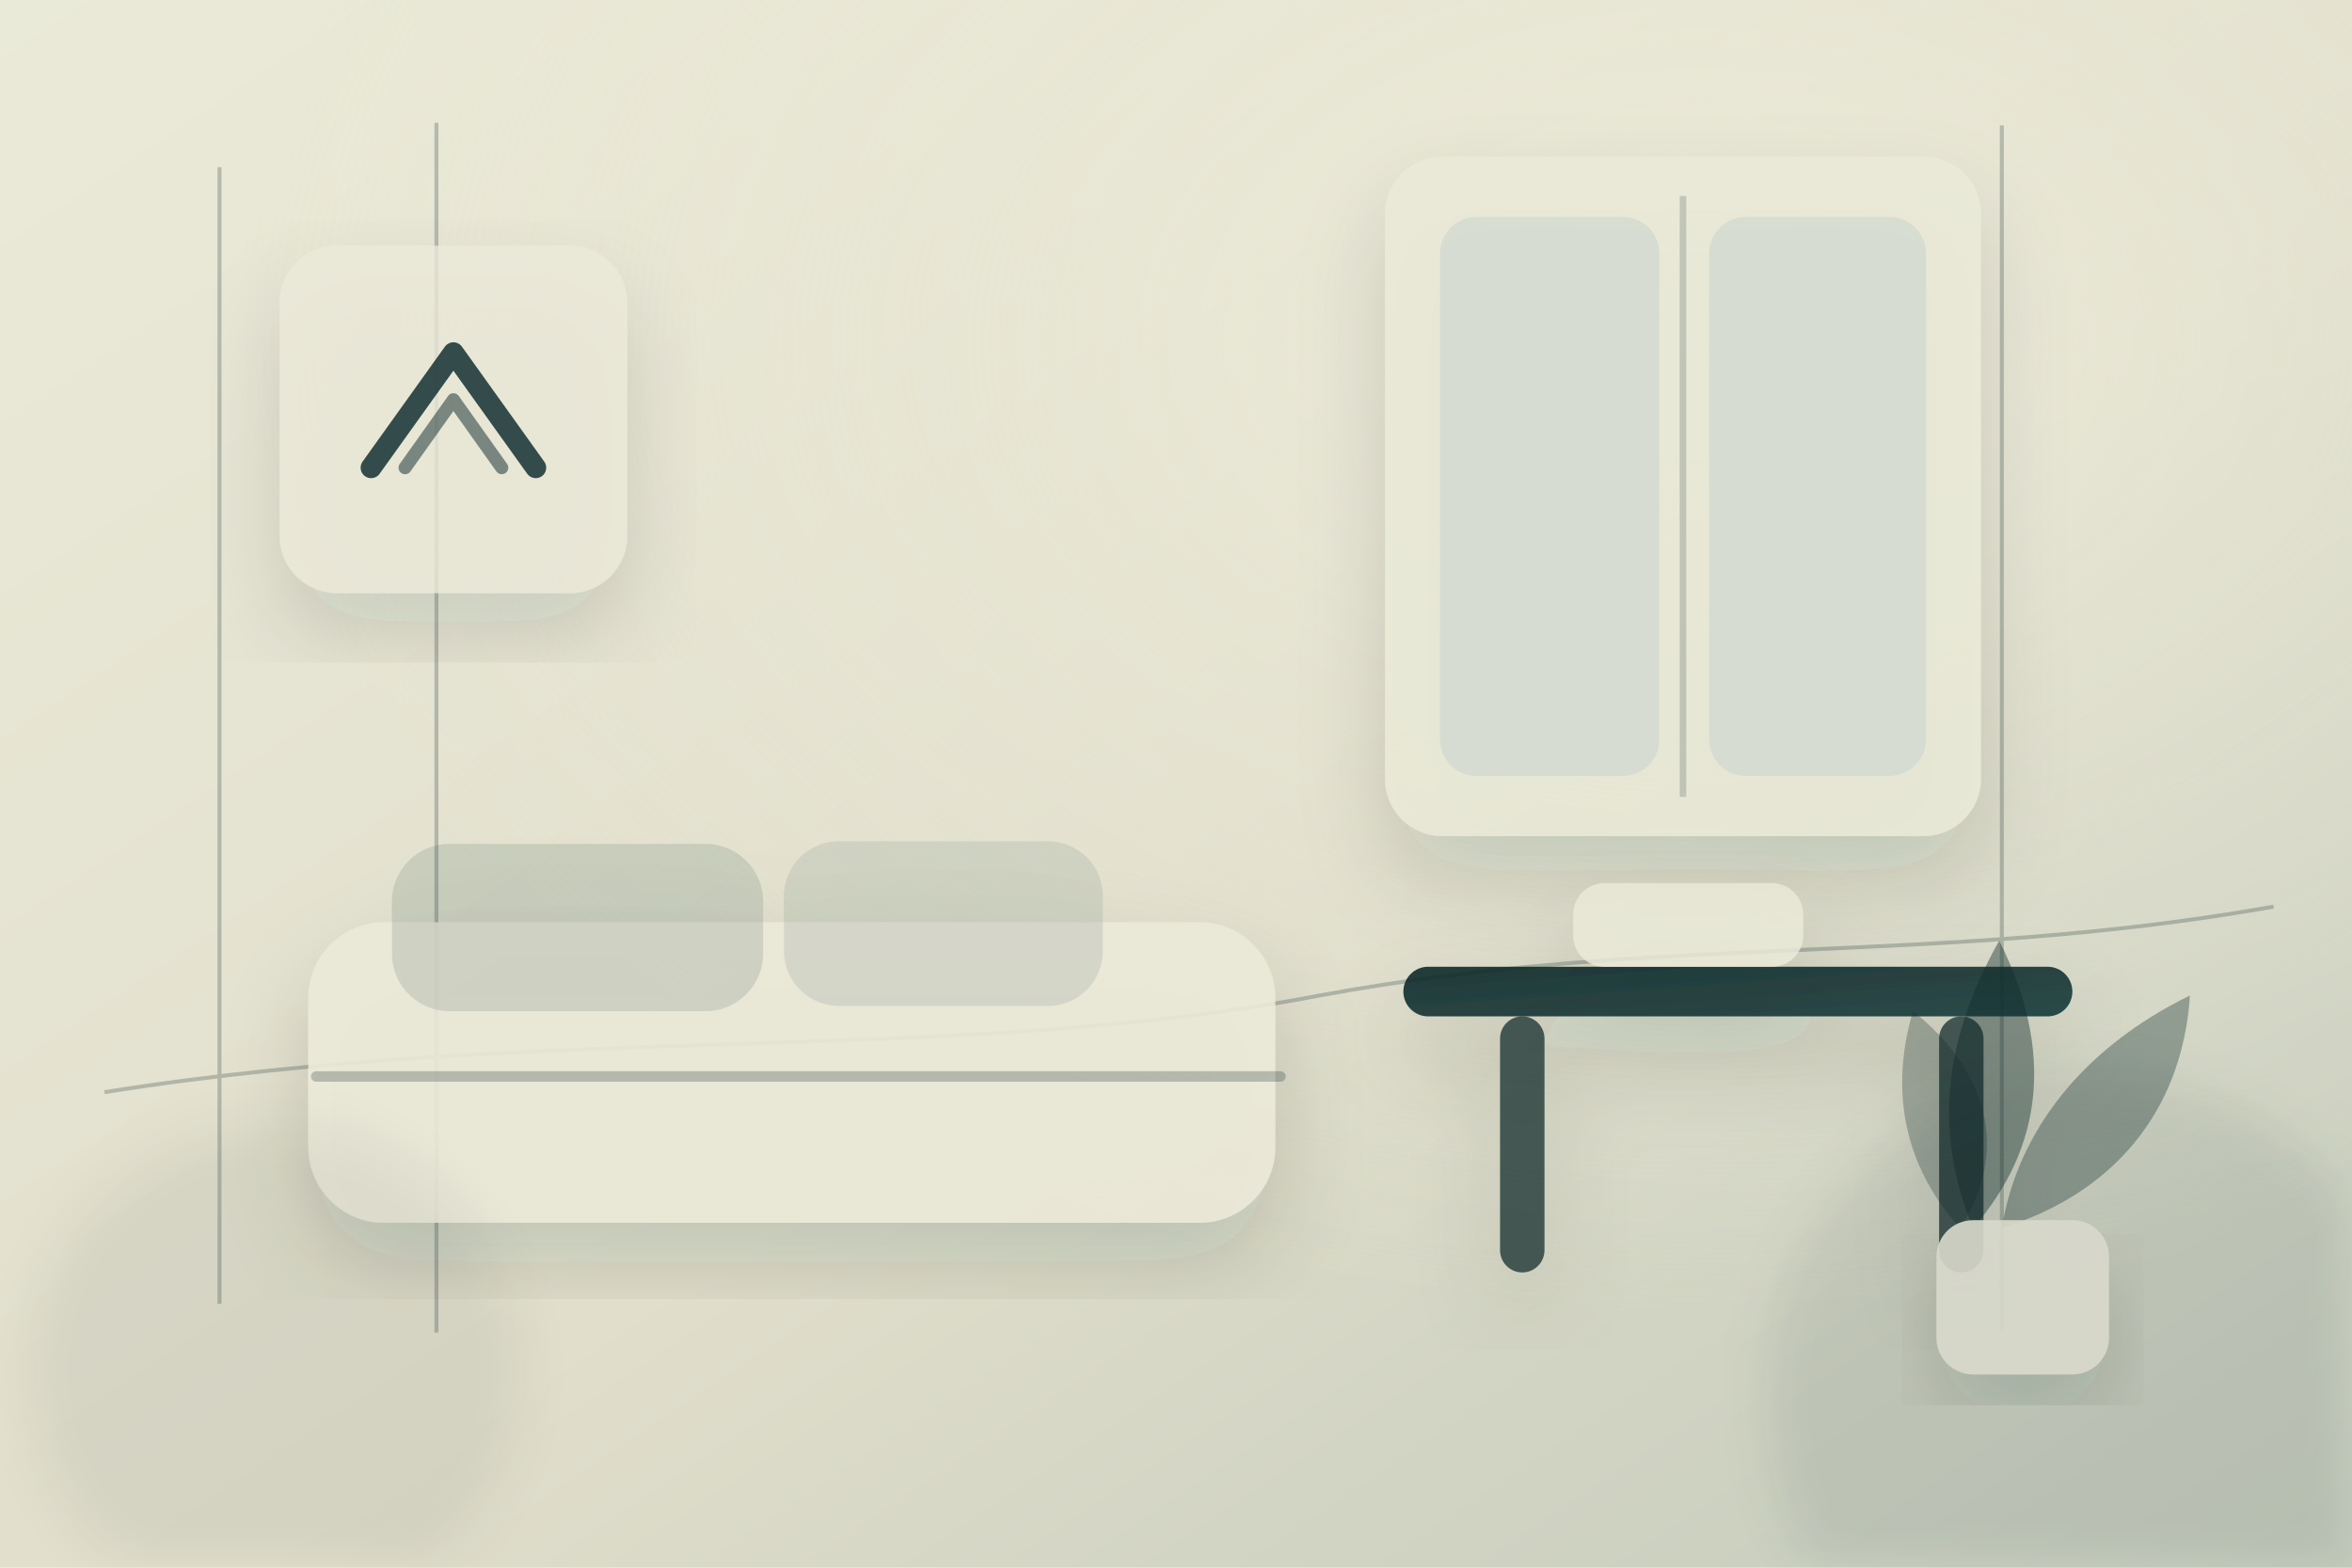
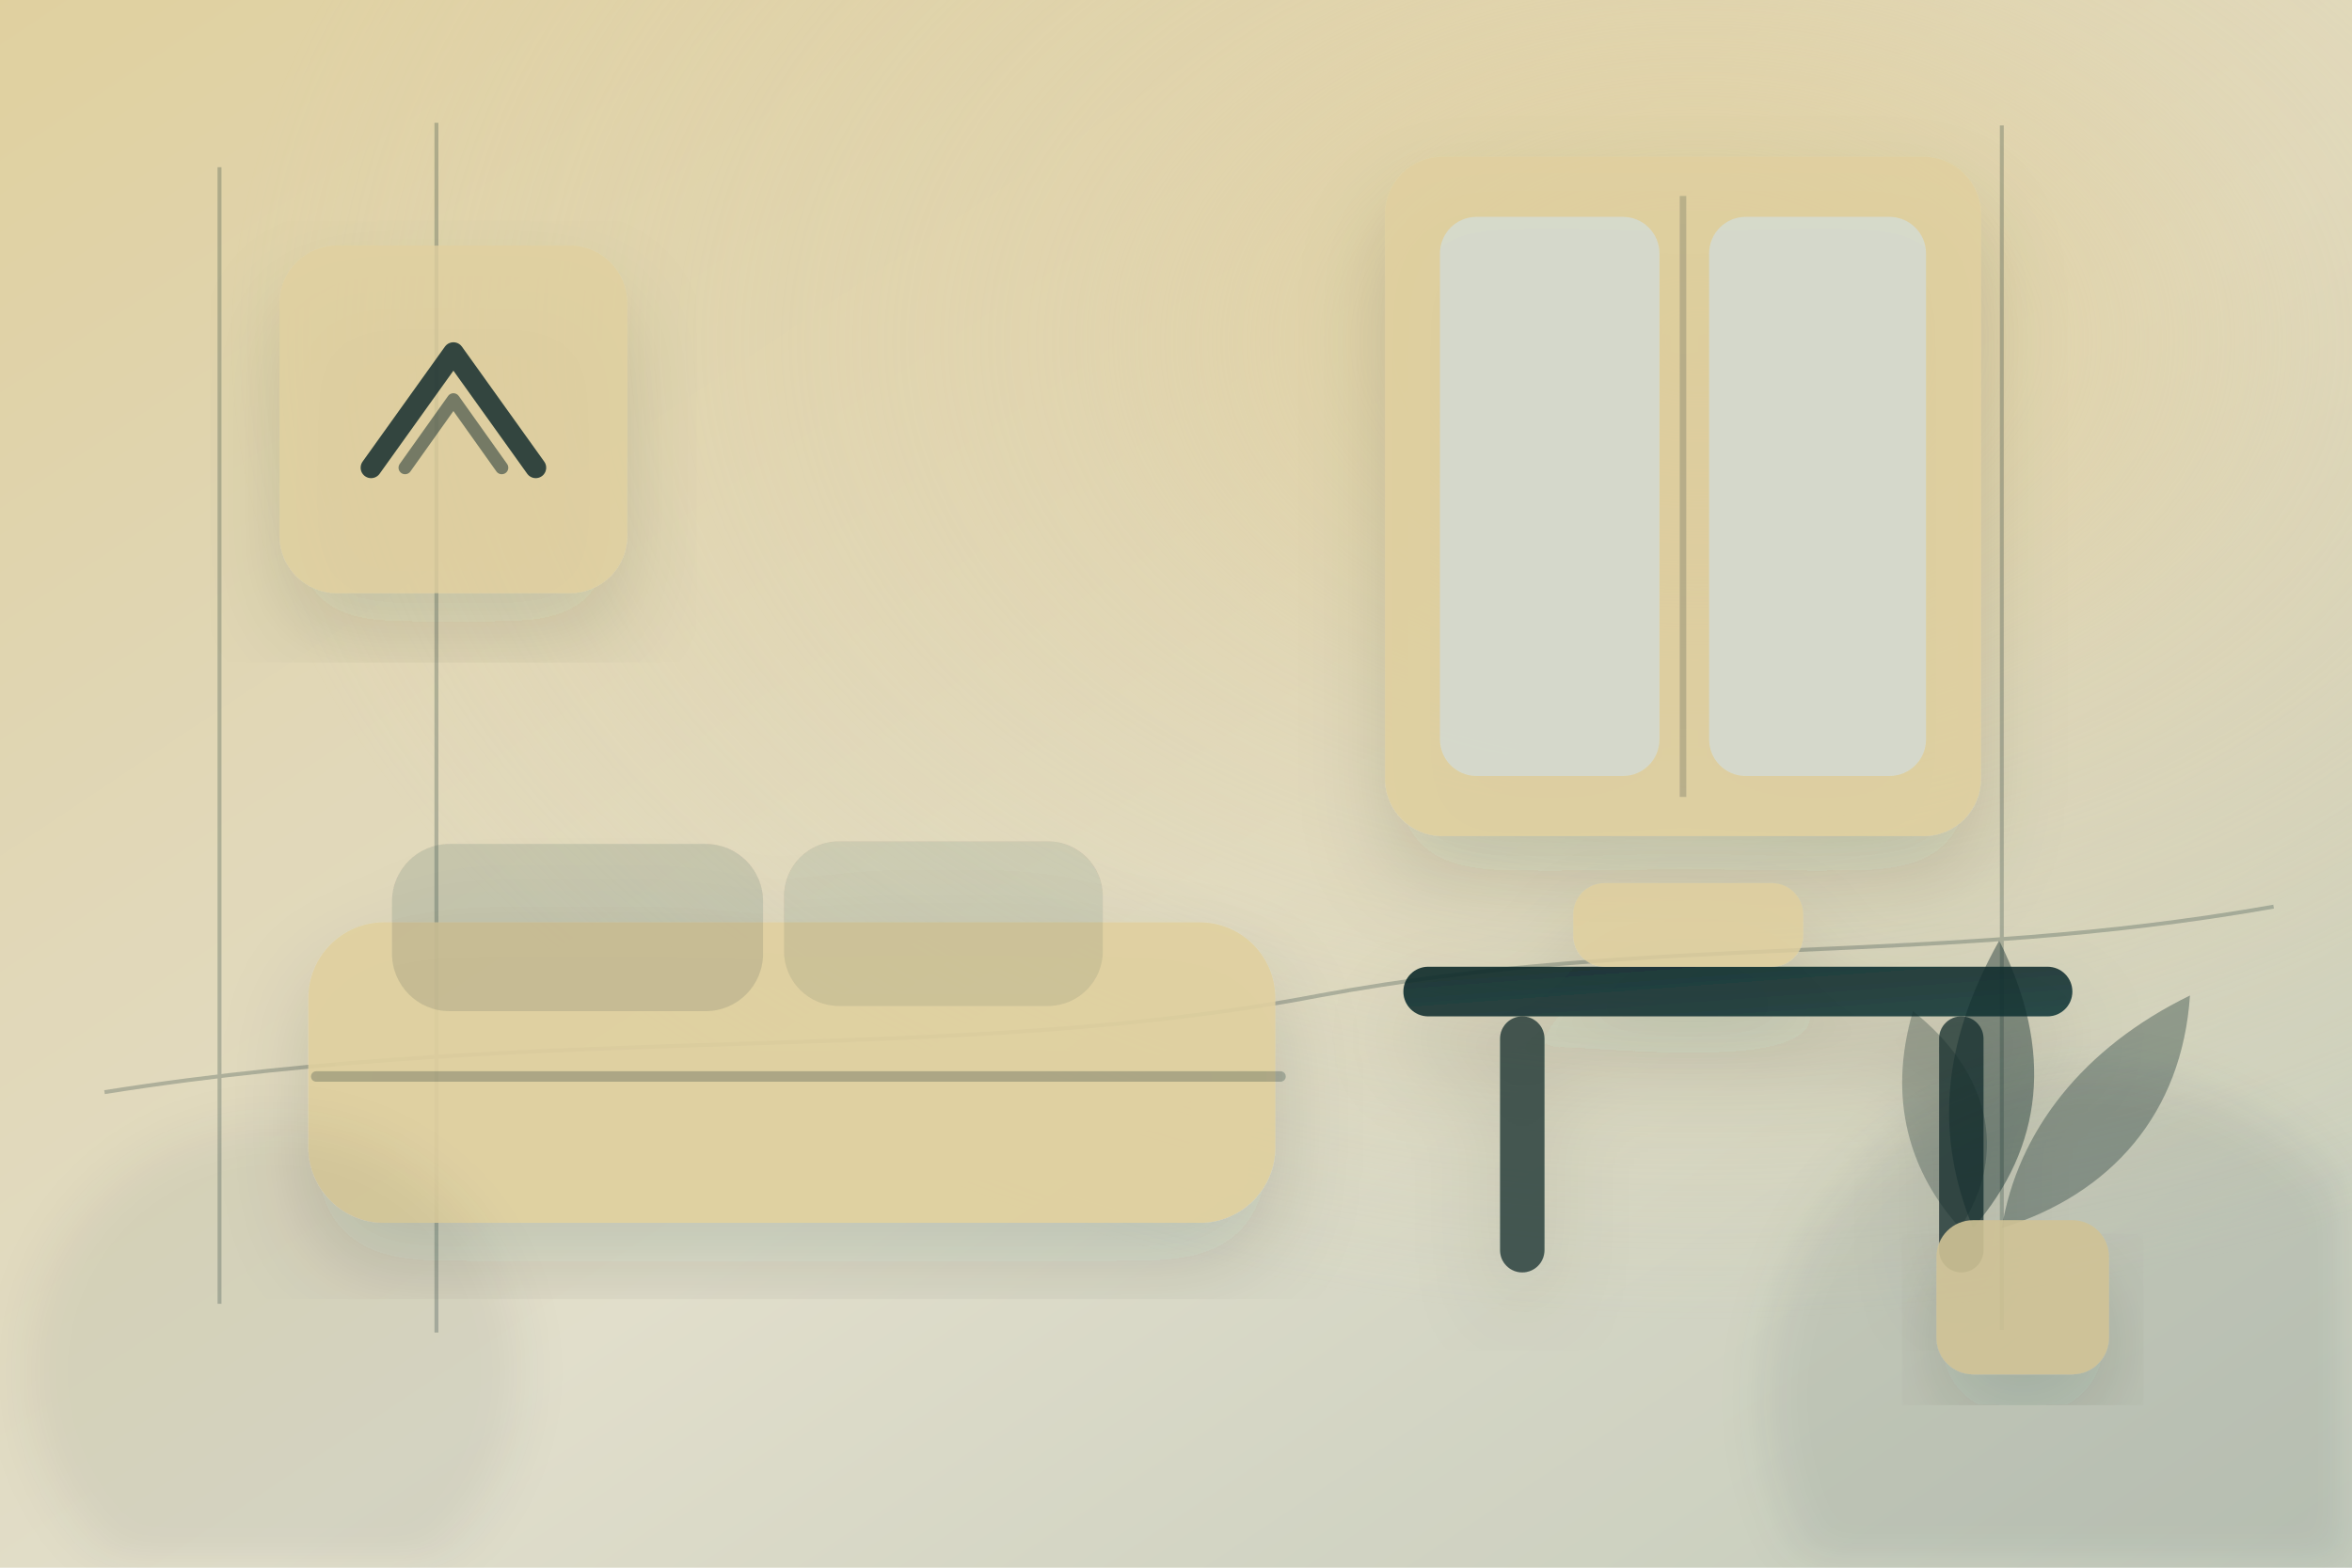
<svg xmlns="http://www.w3.org/2000/svg" viewBox="0 0 1800 1200" role="img" aria-labelledby="title desc">
  <defs>
    <linearGradient id="room" x1="0" y1="0" x2="1" y2="1">
-       <stop offset="0" stop-color="#F3F1E0" />
+       <stop offset="0" stop-color="#E8D6A3" />
      <stop offset="0.55" stop-color="#E9E5D1" />
      <stop offset="1" stop-color="#C9D0C1" />
    </linearGradient>
    <linearGradient id="dark" x1="0" y1="0" x2="1" y2="1">
      <stop offset="0" stop-color="#0D2829" />
      <stop offset="1" stop-color="#183C3D" />
    </linearGradient>
    <radialGradient id="light" cx="0.72" cy="0.22" r="0.62">
-       <stop offset="0" stop-color="#F3F1E0" stop-opacity="0.98" />
-       <stop offset="0.42" stop-color="#F3F1E0" stop-opacity="0.42" />
-       <stop offset="1" stop-color="#F3F1E0" stop-opacity="0" />
+       <stop offset="0" stop-color="#E8D6A3" stop-opacity="0.98" />
+       <stop offset="0.42" stop-color="#E8D6A3" stop-opacity="0.42" />
+       <stop offset="1" stop-color="#E8D6A3" stop-opacity="0" />
    </radialGradient>
    <filter id="softShadow" x="-20%" y="-20%" width="140%" height="140%">
      <feDropShadow dx="0" dy="34" stdDeviation="34" flood-color="#0D2829" flood-opacity="0.16" />
    </filter>
    <filter id="blur">
      <feGaussianBlur stdDeviation="18" />
    </filter>
  </defs>
  <rect width="1800" height="1200" fill="url(#room)" />
  <rect width="1800" height="1200" fill="url(#light)" />
  <g opacity="0.24" stroke="#0D2829" stroke-width="3" fill="none">
    <path d="M168 128 L168 998" />
    <path d="M334 94 L334 1020" />
    <path d="M1532 96 L1532 1018" />
    <path d="M80 836 C420 782 728 816 1010 762 C1270 714 1480 740 1740 694" />
  </g>
  <g filter="url(#softShadow)">
-     <rect x="1060" y="120" width="456" height="520" rx="44" fill="#F3F1E0" opacity="0.82" />
+     <rect x="1060" y="120" width="456" height="520" rx="44" fill="#E8D6A3" opacity="0.82" />
    <rect x="1102" y="166" width="168" height="428" rx="28" fill="#DDE3D6" opacity="0.88" />
    <rect x="1308" y="166" width="166" height="428" rx="28" fill="#DDE3D6" opacity="0.88" />
    <path d="M1288 150 L1288 610" stroke="#0D2829" stroke-opacity="0.18" stroke-width="5" />
  </g>
  <g transform="translate(214 188)" filter="url(#softShadow)">
-     <rect width="266" height="266" rx="44" fill="#F3F1E0" opacity="0.78" />
+     <rect width="266" height="266" rx="44" fill="#E8D6A3" opacity="0.78" />
    <path d="M70 170 L133 82 L196 170" fill="none" stroke="#0D2829" stroke-width="16" stroke-linecap="round" stroke-linejoin="round" opacity="0.82" />
    <path d="M96 170 L133 118 L170 170" fill="none" stroke="#0D2829" stroke-width="10" stroke-linecap="round" stroke-linejoin="round" opacity="0.5" />
  </g>
  <g filter="url(#softShadow)">
-     <rect x="236" y="706" width="740" height="230" rx="58" fill="#F3F1E0" opacity="0.9" />
+     <rect x="236" y="706" width="740" height="230" rx="58" fill="#E8D6A3" opacity="0.9" />
    <rect x="300" y="646" width="284" height="128" rx="44" fill="#0D2829" opacity="0.12" />
    <rect x="600" y="644" width="244" height="126" rx="42" fill="#0D2829" opacity="0.09" />
    <path d="M242 824 L980 824" stroke="#0D2829" stroke-opacity="0.24" stroke-width="8" stroke-linecap="round" />
  </g>
  <g filter="url(#softShadow)">
    <rect x="1074" y="740" width="512" height="38" rx="19" fill="url(#dark)" opacity="0.9" />
    <rect x="1148" y="778" width="34" height="196" rx="17" fill="#0D2829" opacity="0.72" />
    <rect x="1484" y="778" width="34" height="196" rx="17" fill="#0D2829" opacity="0.72" />
-     <rect x="1204" y="676" width="176" height="64" rx="24" fill="#F3F1E0" opacity="0.82" />
+     <rect x="1204" y="676" width="176" height="64" rx="24" fill="#E8D6A3" opacity="0.82" />
  </g>
  <g transform="translate(1440 676)">
    <path d="M70 264 C42 196 44 126 90 44 C132 128 124 202 70 264Z" fill="#0D2829" opacity="0.42" />
    <path d="M92 264 C104 190 154 126 236 86 C230 176 176 238 92 264Z" fill="#0D2829" opacity="0.34" />
    <path d="M60 264 C22 222 4 166 24 98 C82 144 98 206 60 264Z" fill="#0D2829" opacity="0.28" />
-     <rect x="42" y="258" width="132" height="118" rx="28" fill="#F3F1E0" opacity="0.9" filter="url(#softShadow)" />
+     <rect x="42" y="258" width="132" height="118" rx="28" fill="#E8D6A3" opacity="0.9" filter="url(#softShadow)" />
  </g>
  <circle cx="210" cy="1050" r="190" fill="#0D2829" opacity="0.06" filter="url(#blur)" />
  <circle cx="1600" cy="1070" r="250" fill="#0D2829" opacity="0.08" filter="url(#blur)" />
  <rect width="1800" height="1200" fill="#0D2829" opacity="0.04" />
</svg>
